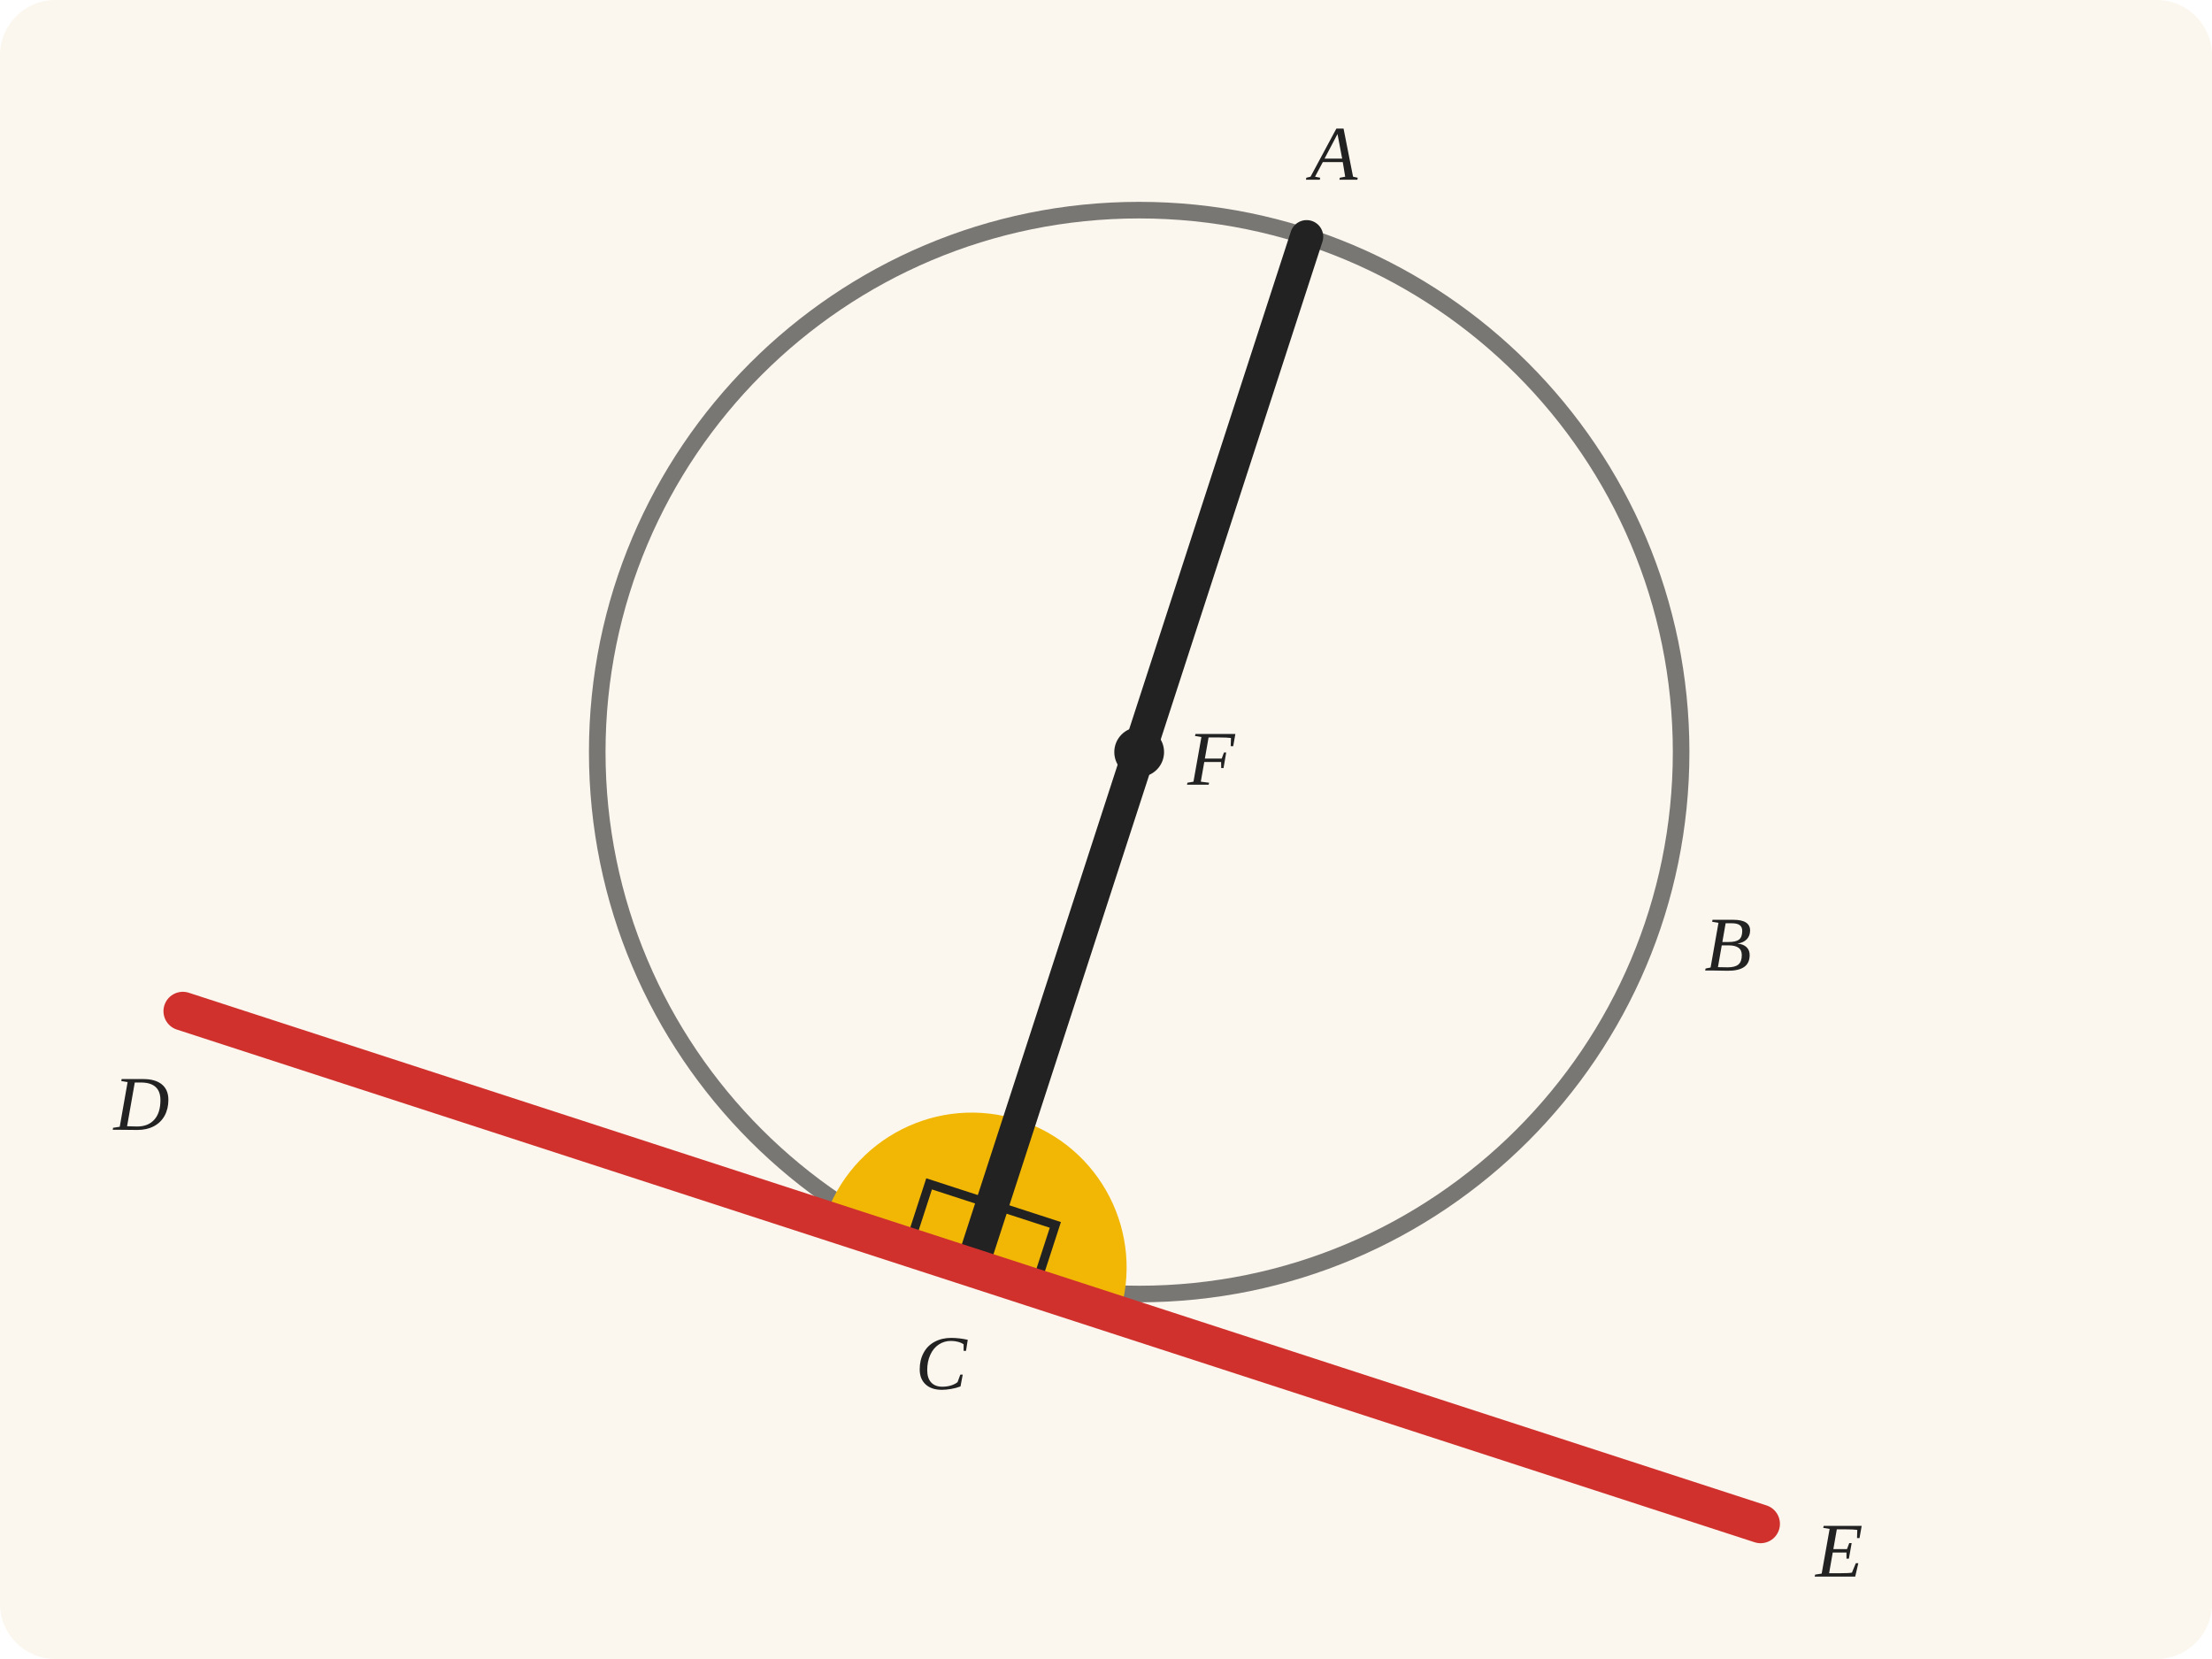
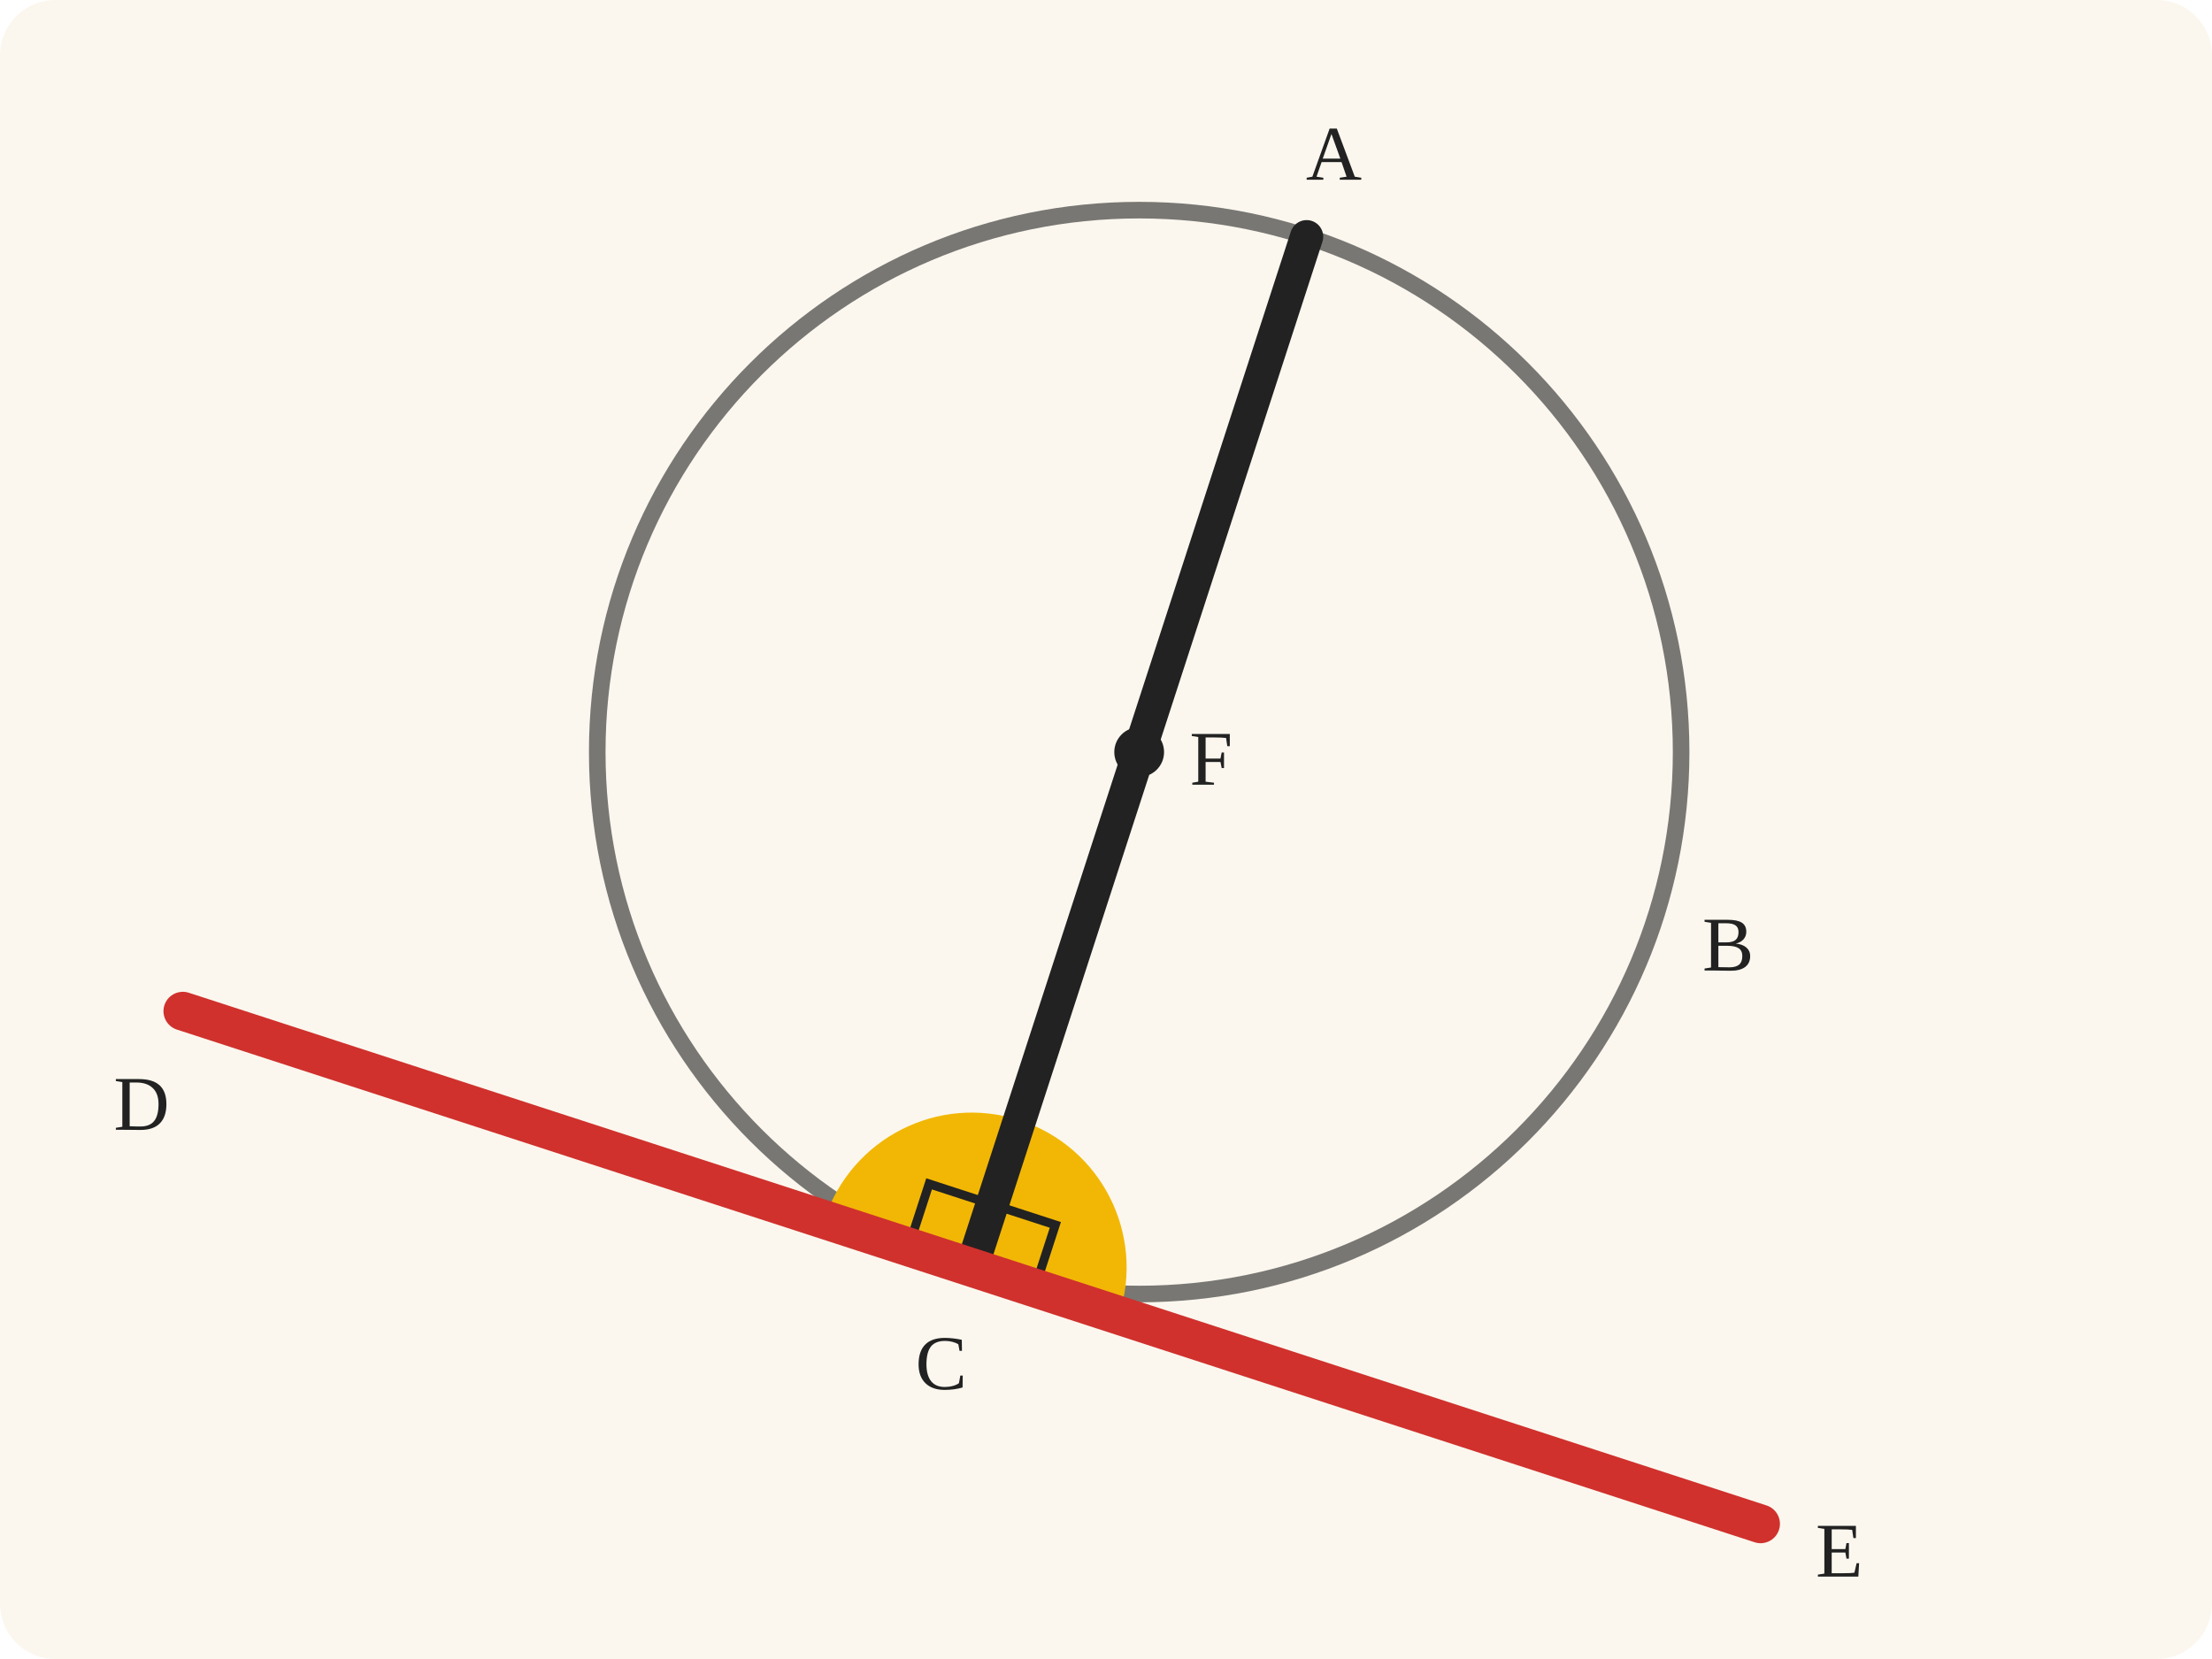
<svg xmlns="http://www.w3.org/2000/svg" viewBox="0 0 400 300" font-family="Georgia, 'Times New Roman', serif">
  <rect x="0" y="0" width="400" height="300" rx="10" fill="#fbf7ee" />
  <circle cx="206.00" cy="136.00" r="98.00" fill="none" stroke="#222222" stroke-width="3" stroke-opacity="0.6" />
  <path d="M175.72,229.20 L149.09,220.55 A28,28 0 0,1 184.37,202.57 Z" fill="#f2b705" />
  <path d="M175.72,229.20 L184.37,202.57 A28,28 0 0,1 202.35,237.86 Z" fill="#f2b705" />
  <polyline points="179.42,217.79 168.01,214.08 164.30,225.50" fill="none" stroke="#222222" stroke-width="1.6" />
  <polyline points="179.42,217.79 190.84,221.50 187.13,232.91" fill="none" stroke="#222222" stroke-width="1.6" />
  <line x1="175.72" y1="229.20" x2="236.28" y2="42.80" stroke="#222222" stroke-width="6" stroke-linecap="round" />
  <line x1="33.06" y1="182.85" x2="318.37" y2="275.56" stroke="#d0312d" stroke-width="7" stroke-linecap="round" />
  <circle cx="206.00" cy="136.00" r="4.5" fill="#222222" />
-   <g font-style="italic" font-size="14" fill="#222222" text-anchor="middle">
+   <g font-size="14" fill="#222222" text-anchor="middle">
    <text x="241.2" y="32.5">A</text>
    <text x="312.5" y="175.5">B</text>
    <text x="170.2" y="251.2">C</text>
    <text x="25.6" y="204.3">D</text>
    <text x="332.6" y="285.1">E</text>
    <text x="219.0" y="141.9">F</text>
  </g>
</svg>
